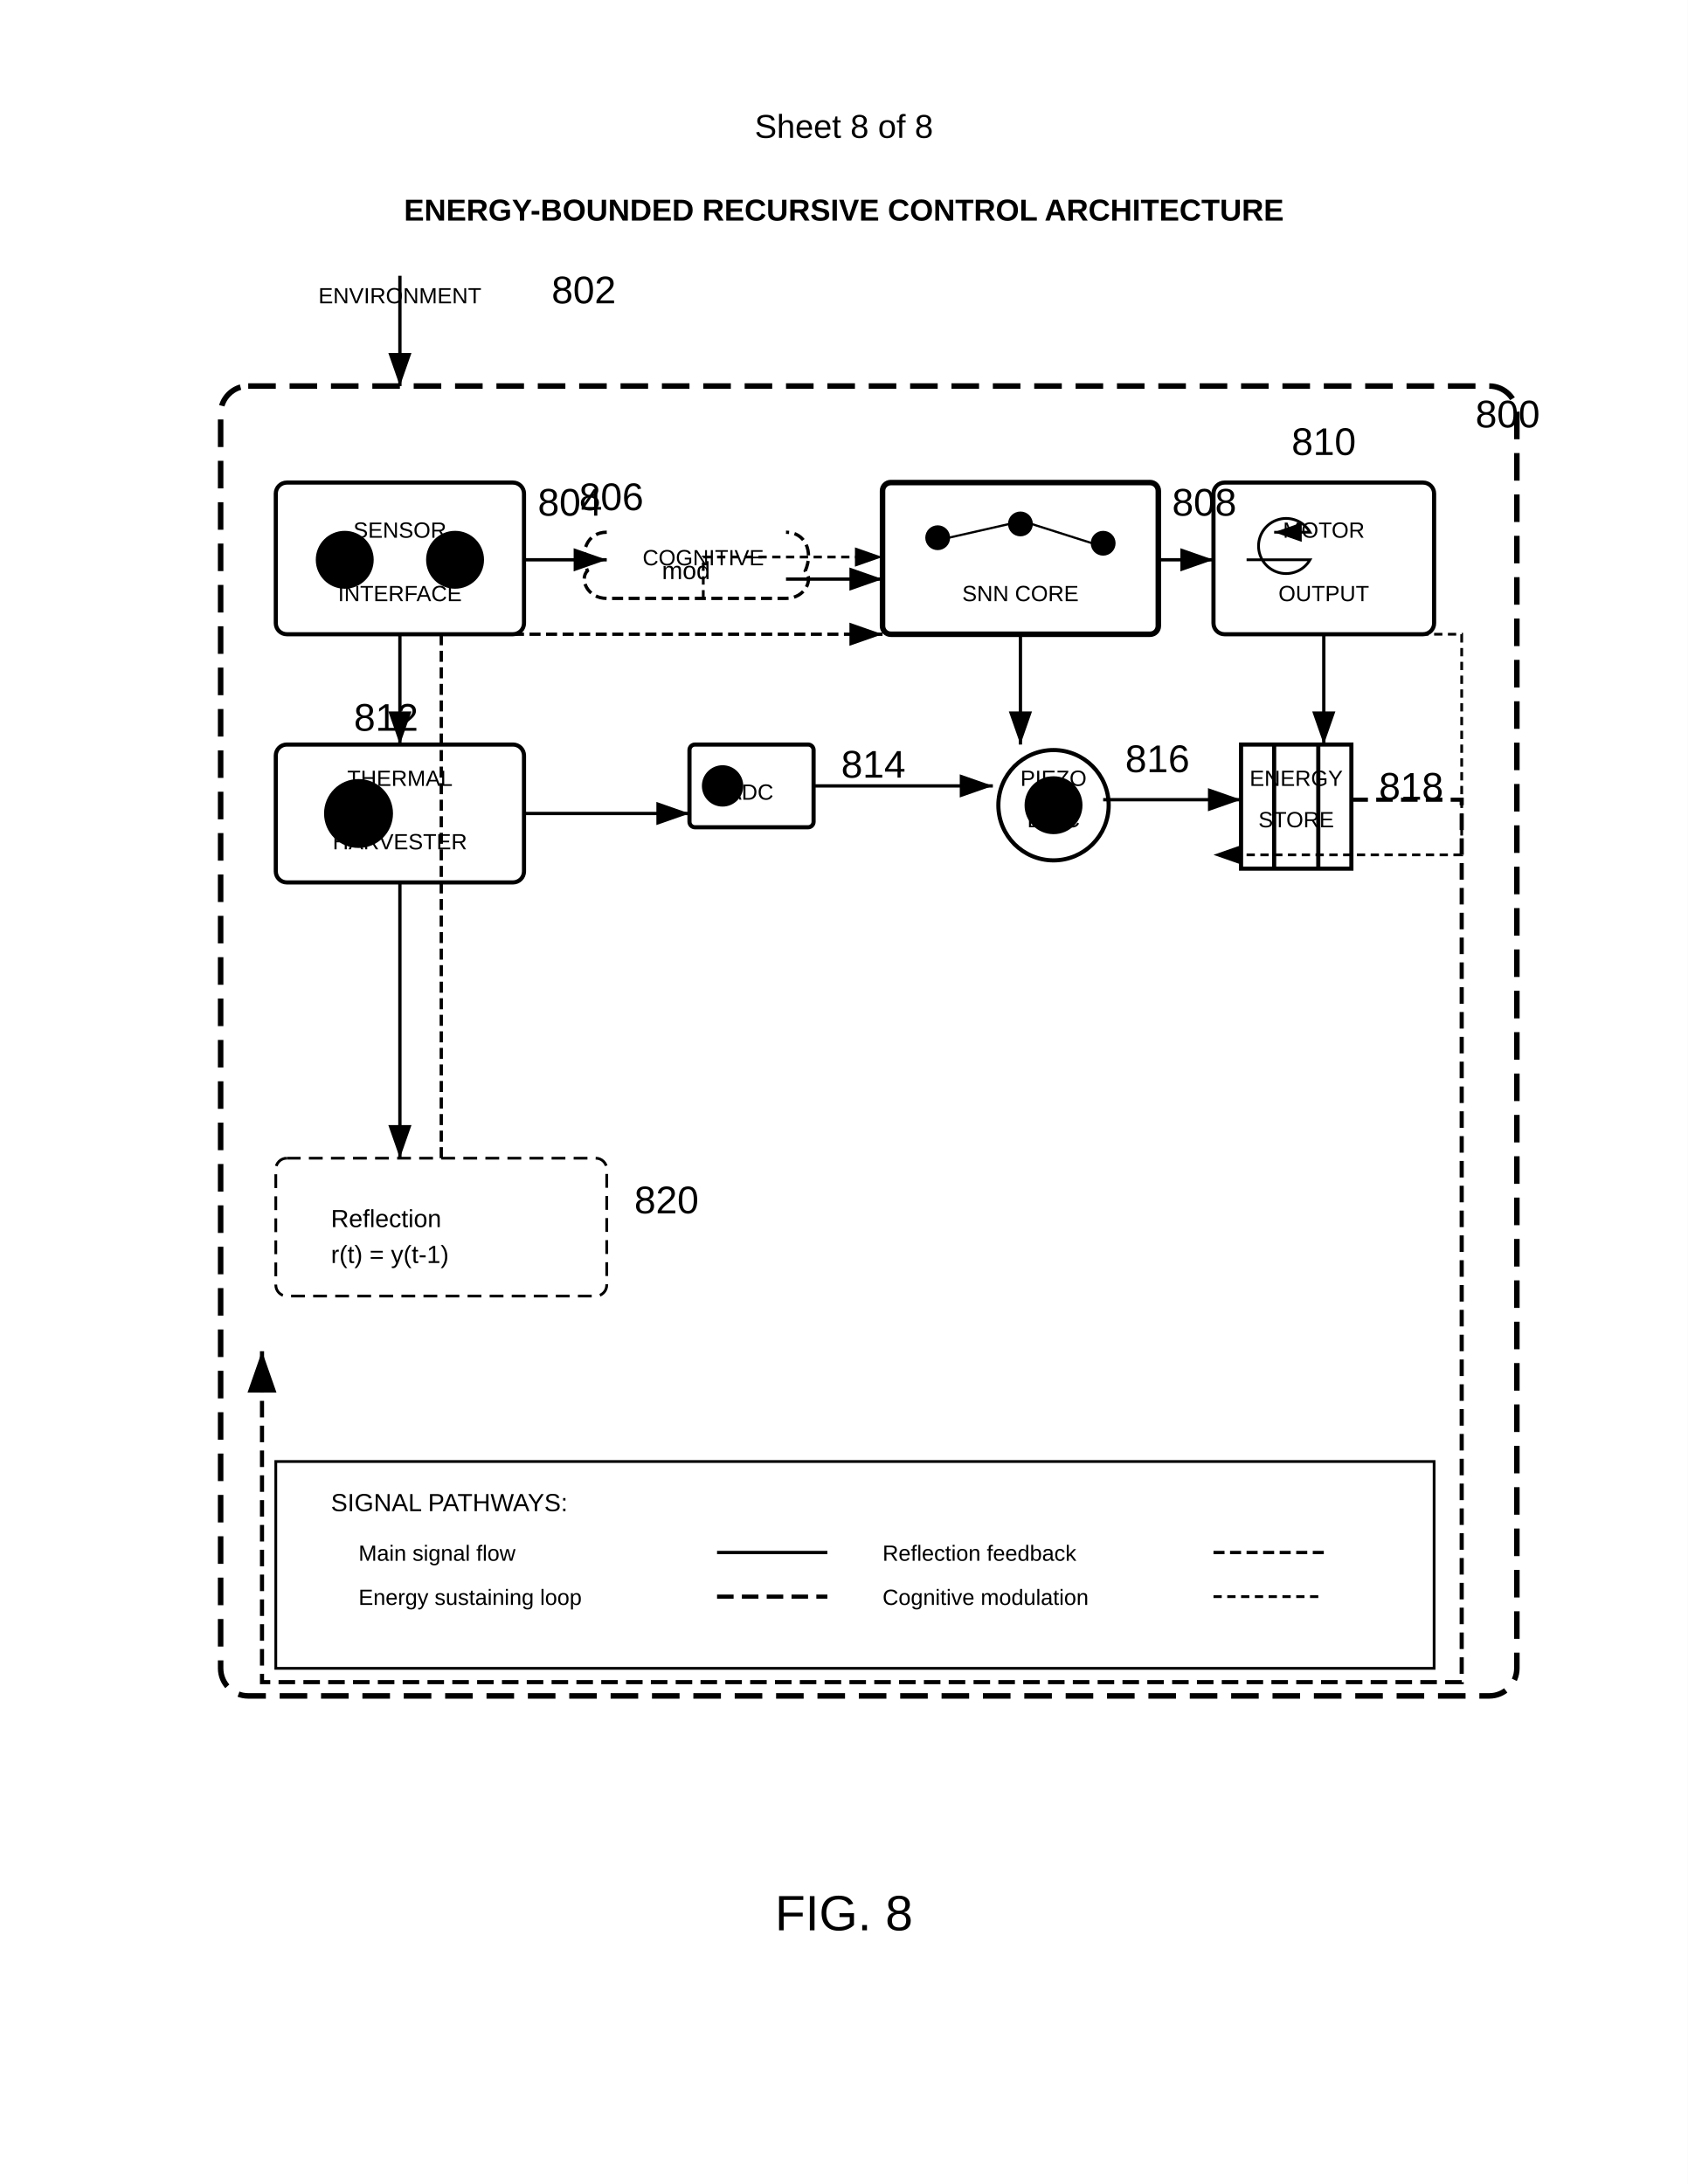
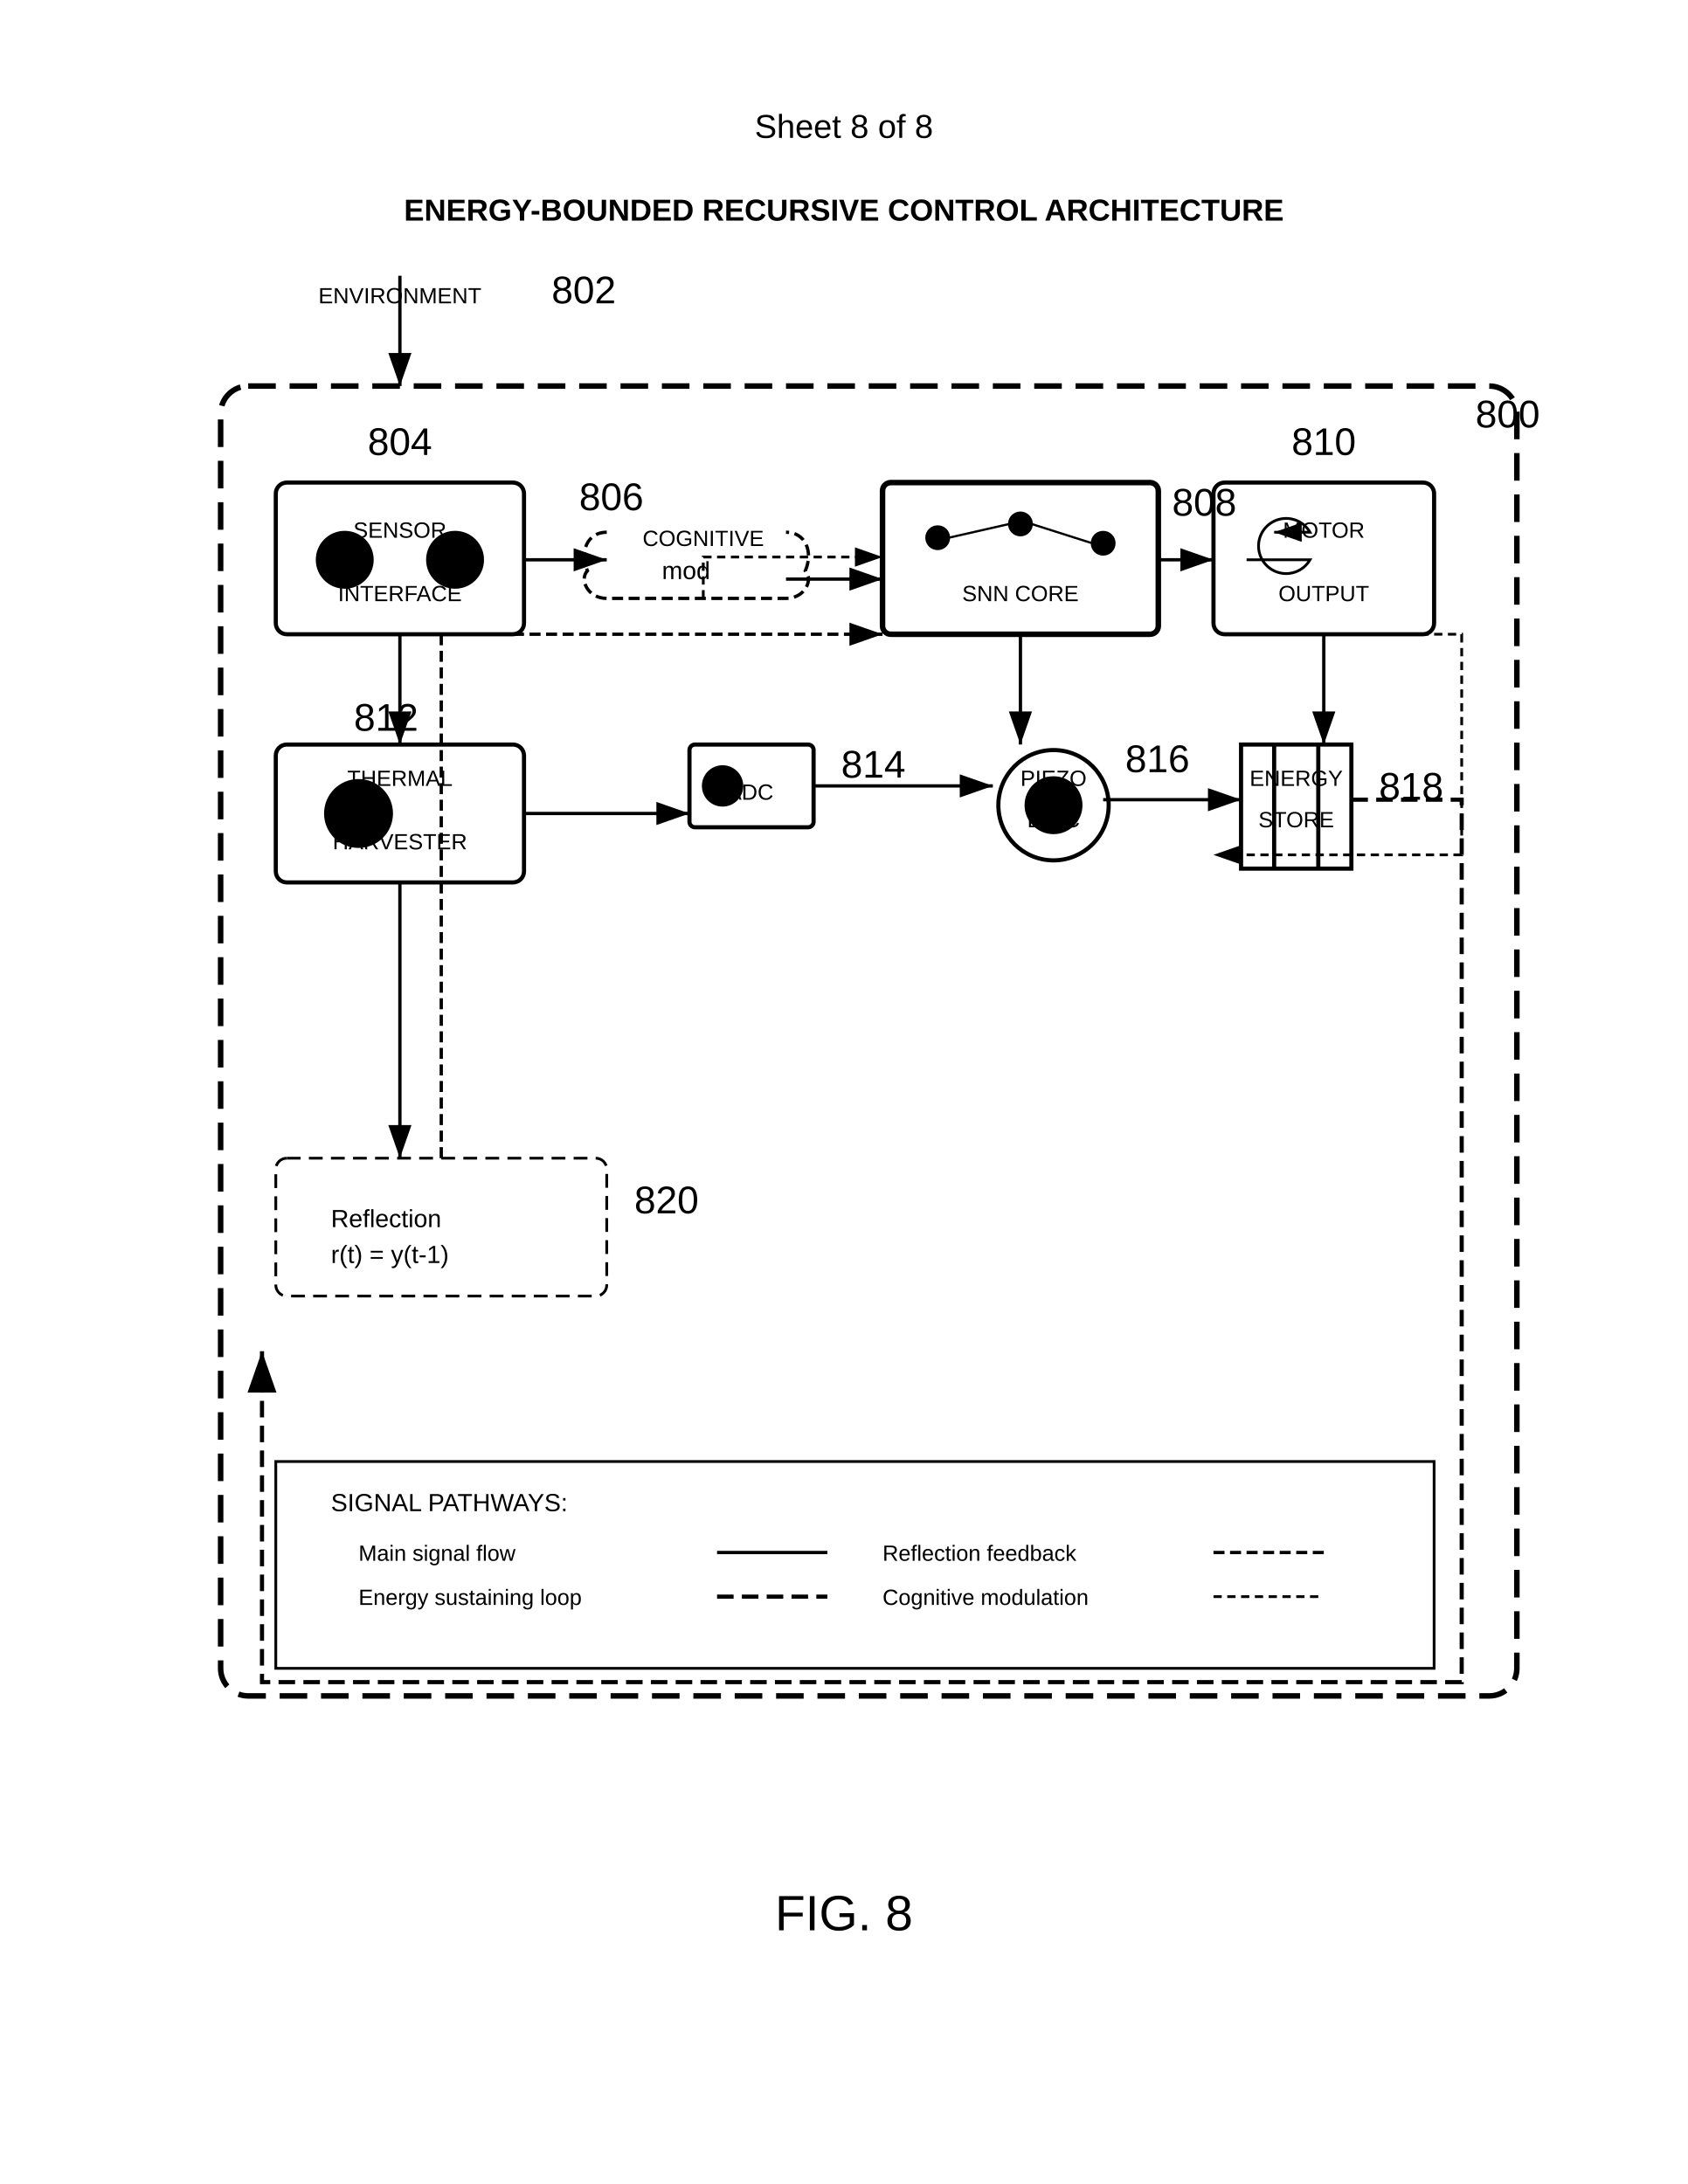
<svg xmlns="http://www.w3.org/2000/svg" width="612" height="792" viewBox="0 0 612 792">
  <rect width="100%" height="100%" fill="#fff" />
  <text x="306" y="50" font-family="Arial" font-size="12" text-anchor="middle" fill="#000">Sheet 8 of 8</text>
  <text x="306" y="80" font-family="Arial" font-size="11" font-weight="bold" text-anchor="middle" fill="#000">ENERGY-BOUNDED RECURSIVE CONTROL ARCHITECTURE</text>
  <rect x="80" y="140" width="470" height="475" rx="10" ry="10" fill="none" stroke="#000" stroke-width="2" stroke-dasharray="10,5" />
  <text x="535" y="155" font-family="Arial" font-size="14" font-weight="normal" fill="#000">800</text>
  <g transform="translate(95 95)">
    <path stroke="#000" stroke-width="1.2" marker-end="url(#arrow)" d="M50 5v40" />
    <text x="105" y="15" font-family="Arial" font-size="14" font-weight="normal" fill="#000">802</text>
  </g>
  <g transform="translate(100 175)">
    <rect width="90" height="55" rx="4" ry="4" fill="none" stroke="#000" stroke-width="1.5" />
    <circle cx="25" cy="28" r="10" stroke="#000" />
    <circle cx="65" cy="28" r="10" stroke="#000" />
-     <text x="95" y="12" font-family="Arial" font-size="14" font-weight="normal" fill="#000">804</text>
+     <text x="45" y="-10" font-family="Arial" font-size="14" font-weight="normal" text-anchor="middle" fill="#000">804</text>
  </g>
  <path d="M220 193c-7 0-10 7-7 14-3 3 0 10 7 10h65c7 0 10-7 7-10 3-7 0-14-7-14" fill="none" stroke="#000" stroke-width="1.2" stroke-dasharray="4,2" />
  <text x="240" y="210" font-family="Arial" font-size="9" fill="#000">mod</text>
  <text x="210" y="185" font-family="Arial" font-size="14" font-weight="normal" fill="#000">806</text>
  <g transform="translate(320 175)">
    <rect width="100" height="55" rx="3" ry="3" fill="none" stroke="#000" stroke-width="2" />
    <circle cx="20" cy="20" r="4" stroke="#000" />
    <circle cx="50" cy="15" r="4" stroke="#000" />
    <circle cx="80" cy="22" r="4" stroke="#000" />
    <path d="M24 20l22-5M54 15l22 7" stroke="#000" stroke-width="0.8" />
    <text x="105" y="12" font-family="Arial" font-size="14" font-weight="normal" fill="#000">808</text>
  </g>
  <g transform="translate(440 175)">
    <rect width="80" height="55" rx="4" ry="4" fill="none" stroke="#000" stroke-width="1.5" />
    <path d="M12 28h23a10 10 0 1 1 0-10H22" fill="none" stroke="#000" marker-end="url(#arrow)" />
    <text x="40" y="-10" font-family="Arial" font-size="14" font-weight="normal" text-anchor="middle" fill="#000">810</text>
  </g>
  <g transform="translate(100 270)">
    <rect width="90" height="50" rx="4" ry="4" fill="none" stroke="#000" stroke-width="1.5" />
    <circle cx="30" cy="25" r="12" stroke="#000" />
    <text x="30" y="29" font-family="Arial" font-size="8" text-anchor="middle" fill="#000">T</text>
    <text x="40" y="-5" font-family="Arial" font-size="14" font-weight="normal" text-anchor="middle" fill="#000">812</text>
  </g>
  <g transform="translate(250 270)">
    <rect width="45" height="30" rx="2" ry="2" fill="none" stroke="#000" stroke-width="1.5" />
    <circle cx="12" cy="15" r="7" stroke="#000" />
    <text x="55" y="12" font-family="Arial" font-size="14" font-weight="normal" fill="#000">814</text>
  </g>
  <g transform="translate(360 270)">
    <circle cx="22" cy="22" r="20" fill="none" stroke="#000" stroke-width="1.5" />
    <circle cx="22" cy="22" r="10" stroke="#000" />
    <text x="48" y="10" font-family="Arial" font-size="14" font-weight="normal" fill="#000">816</text>
  </g>
  <g transform="translate(450 270)">
    <rect x="0" y="0" width="40" height="45" fill="none" stroke="#000" stroke-width="1.5" />
    <path d="M12 0v45M28 0v45" stroke="#000" stroke-width="1.5" />
    <text x="50" y="20" font-family="Arial" font-size="14" font-weight="normal" fill="#000">818</text>
  </g>
  <g transform="translate(100 420)">
    <rect width="120" height="50" rx="4" ry="4" fill="none" stroke="#000" stroke-dasharray="5,3" />
    <text x="20" y="25" font-family="Arial" font-size="9" fill="#000">Reflection</text>
    <text x="20" y="38" font-family="Arial" font-size="9" fill="#000">r(t) = y(t-1)</text>
    <text x="130" y="20" font-family="Arial" font-size="14" font-weight="normal" fill="#000">820</text>
  </g>
  <defs>
    <marker id="arrow" markerWidth="10" markerHeight="7" refX="10" refY="3.5" orient="auto">
      <polygon points="0 0, 10 3.5, 0 7" fill="#000" />
    </marker>
  </defs>
  <path d="M190 203h30" stroke="#000" stroke-width="1.2" marker-end="url(#arrow)" />
  <path d="M285 210h35" stroke="#000" stroke-width="1.2" marker-end="url(#arrow)" />
  <path d="M420 203h20" stroke="#000" stroke-width="1.2" marker-end="url(#arrow)" />
  <path d="M255 217v-15h65" stroke="#000" stroke-width="1" stroke-dasharray="3,2" marker-end="url(#arrow)" fill="none" />
  <path d="M145 230v40" stroke="#000" stroke-width="1.2" marker-end="url(#arrow)" />
  <path d="M370 230v40" stroke="#000" stroke-width="1.2" marker-end="url(#arrow)" />
  <path d="M480 230v40" stroke="#000" stroke-width="1.2" marker-end="url(#arrow)" />
  <path d="M190 295h60" stroke="#000" stroke-width="1.2" marker-end="url(#arrow)" />
  <path d="M295 285h65" stroke="#000" stroke-width="1.2" marker-end="url(#arrow)" />
  <path d="M400 290h50" stroke="#000" stroke-width="1.2" marker-end="url(#arrow)" />
  <path d="M490 290h40v320H95v-120" stroke="#000" stroke-width="1.5" stroke-dasharray="6,3" marker-end="url(#arrow)" fill="none" />
  <path d="M160 420v-190h160" stroke="#000" stroke-width="1.2" stroke-dasharray="4,2" marker-end="url(#arrow)" fill="none" />
  <path d="M145 320v100" stroke="#000" stroke-width="1.2" marker-end="url(#arrow)" />
  <path d="M480 230h50v80h-90" stroke="#000" stroke-width="1" stroke-dasharray="3,2" marker-end="url(#arrow)" fill="none" />
  <path d="M440 579h40" stroke="#000" stroke-width="1" stroke-dasharray="3,2" />
  <text x="320" y="582" font-family="Arial" font-size="8" text-anchor="start" fill="#000">Cognitive modulation</text>
  <path d="M440 563h40" stroke="#000" stroke-width="1.2" stroke-dasharray="4,2" />
  <text x="320" y="566" font-family="Arial" font-size="8" text-anchor="start" fill="#000">Reflection feedback</text>
  <path d="M260 579h40" stroke="#000" stroke-width="1.5" stroke-dasharray="6,3" />
  <text x="130" y="582" font-family="Arial" font-size="8" text-anchor="start" fill="#000">Energy sustaining loop</text>
  <path d="M260 563h40" stroke="#000" stroke-width="1.2" />
  <text x="130" y="566" font-family="Arial" font-size="8" text-anchor="start" fill="#000">Main signal flow</text>
  <text x="120" y="548" font-family="Arial" font-size="9" text-anchor="start" fill="#000">SIGNAL PATHWAYS:</text>
  <rect x="100" y="530" width="420" height="75" fill="none" stroke="#000" stroke-width="1" />
  <text x="145" y="110" font-family="Arial" font-size="8" text-anchor="middle" fill="#000">ENVIRONMENT</text>
  <text x="470" y="300" font-family="Arial" font-size="8" text-anchor="middle" fill="#000">STORE</text>
  <text x="470" y="285" font-family="Arial" font-size="8" text-anchor="middle" fill="#000">ENERGY</text>
  <text x="382" y="300" font-family="Arial" font-size="8" text-anchor="middle" fill="#000">DISC</text>
  <text x="382" y="285" font-family="Arial" font-size="8" text-anchor="middle" fill="#000">PIEZO</text>
  <text x="272" y="290" font-family="Arial" font-size="8" text-anchor="middle" fill="#000">ADC</text>
  <text x="145" y="308" font-family="Arial" font-size="8" text-anchor="middle" fill="#000">HARVESTER</text>
  <text x="145" y="285" font-family="Arial" font-size="8" text-anchor="middle" fill="#000">THERMAL</text>
  <text x="480" y="218" font-family="Arial" font-size="8" text-anchor="middle" fill="#000">OUTPUT</text>
  <text x="480" y="195" font-family="Arial" font-size="8" text-anchor="middle" fill="#000">MOTOR</text>
  <text x="370" y="218" font-family="Arial" font-size="8" text-anchor="middle" fill="#000">SNN CORE</text>
-   <text x="255" y="205" font-family="Arial" font-size="8" text-anchor="middle" fill="#000">COGNITIVE</text>
+   <text x="255" y="198" font-family="Arial" font-size="8" text-anchor="middle" fill="#000">COGNITIVE</text>
  <text x="145" y="218" font-family="Arial" font-size="8" text-anchor="middle" fill="#000">INTERFACE</text>
  <text x="145" y="195" font-family="Arial" font-size="8" text-anchor="middle" fill="#000">SENSOR</text>
  <text x="306" y="700" font-family="Arial" font-size="18" font-weight="normal" text-anchor="middle" fill="#000">FIG. 8</text>
</svg>
